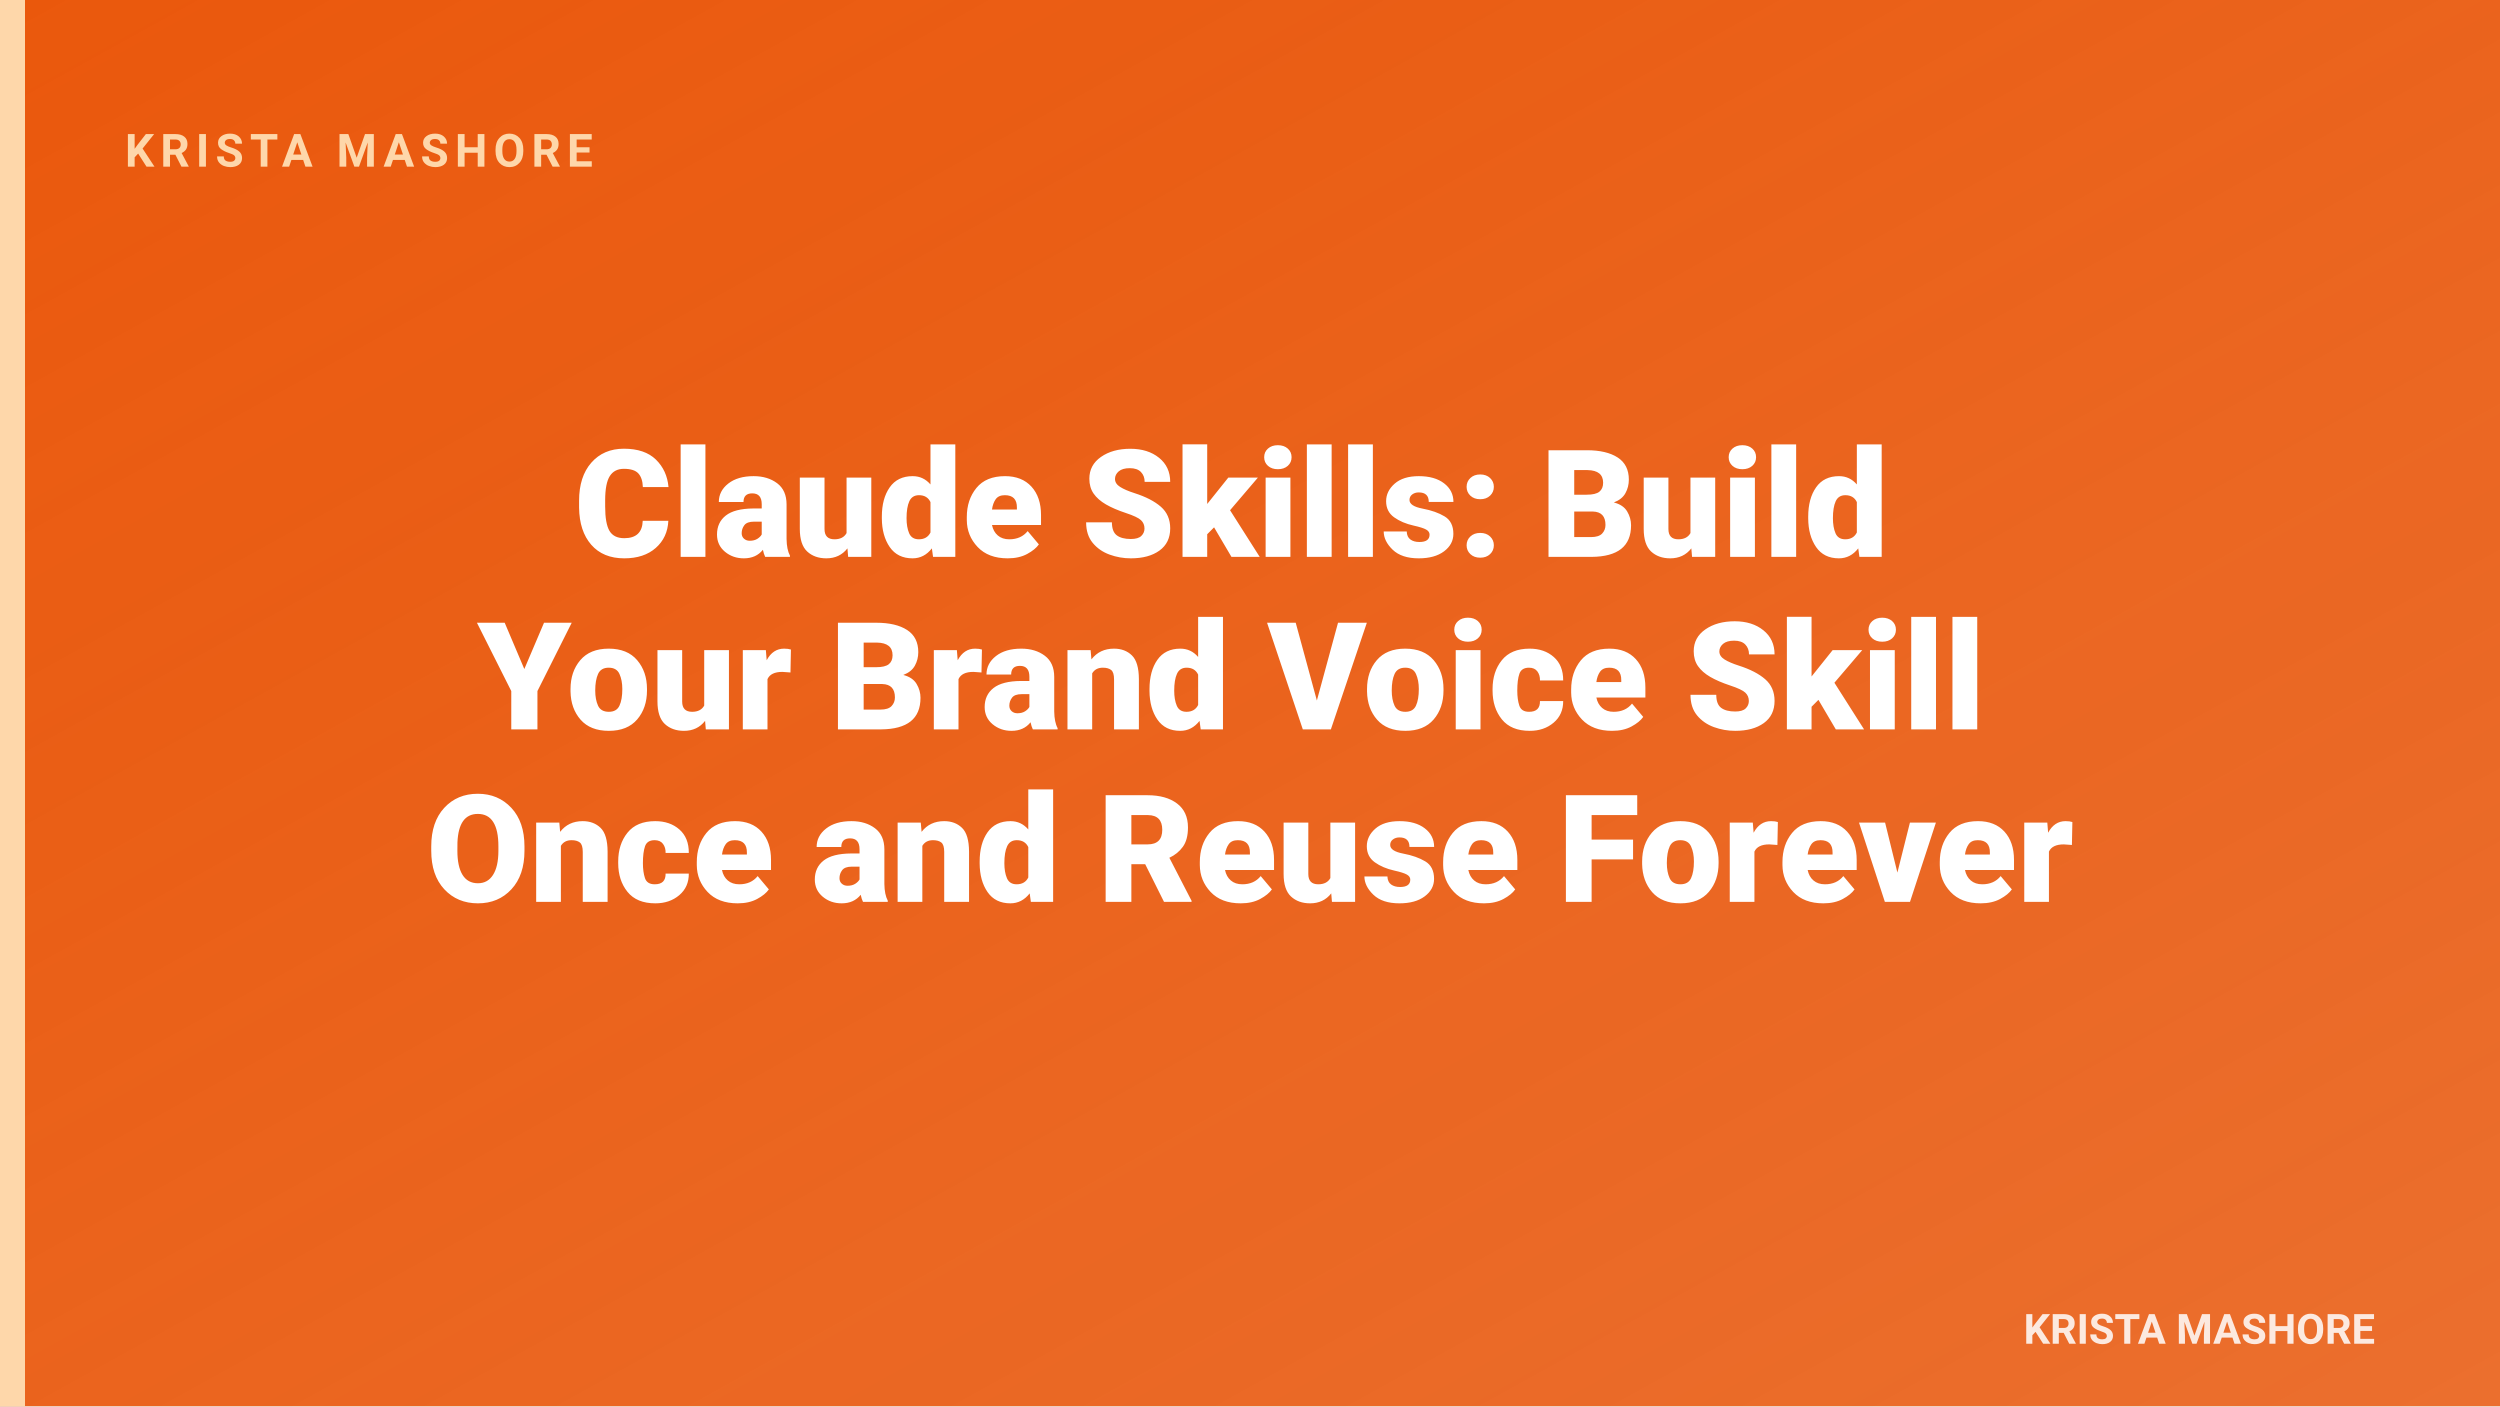
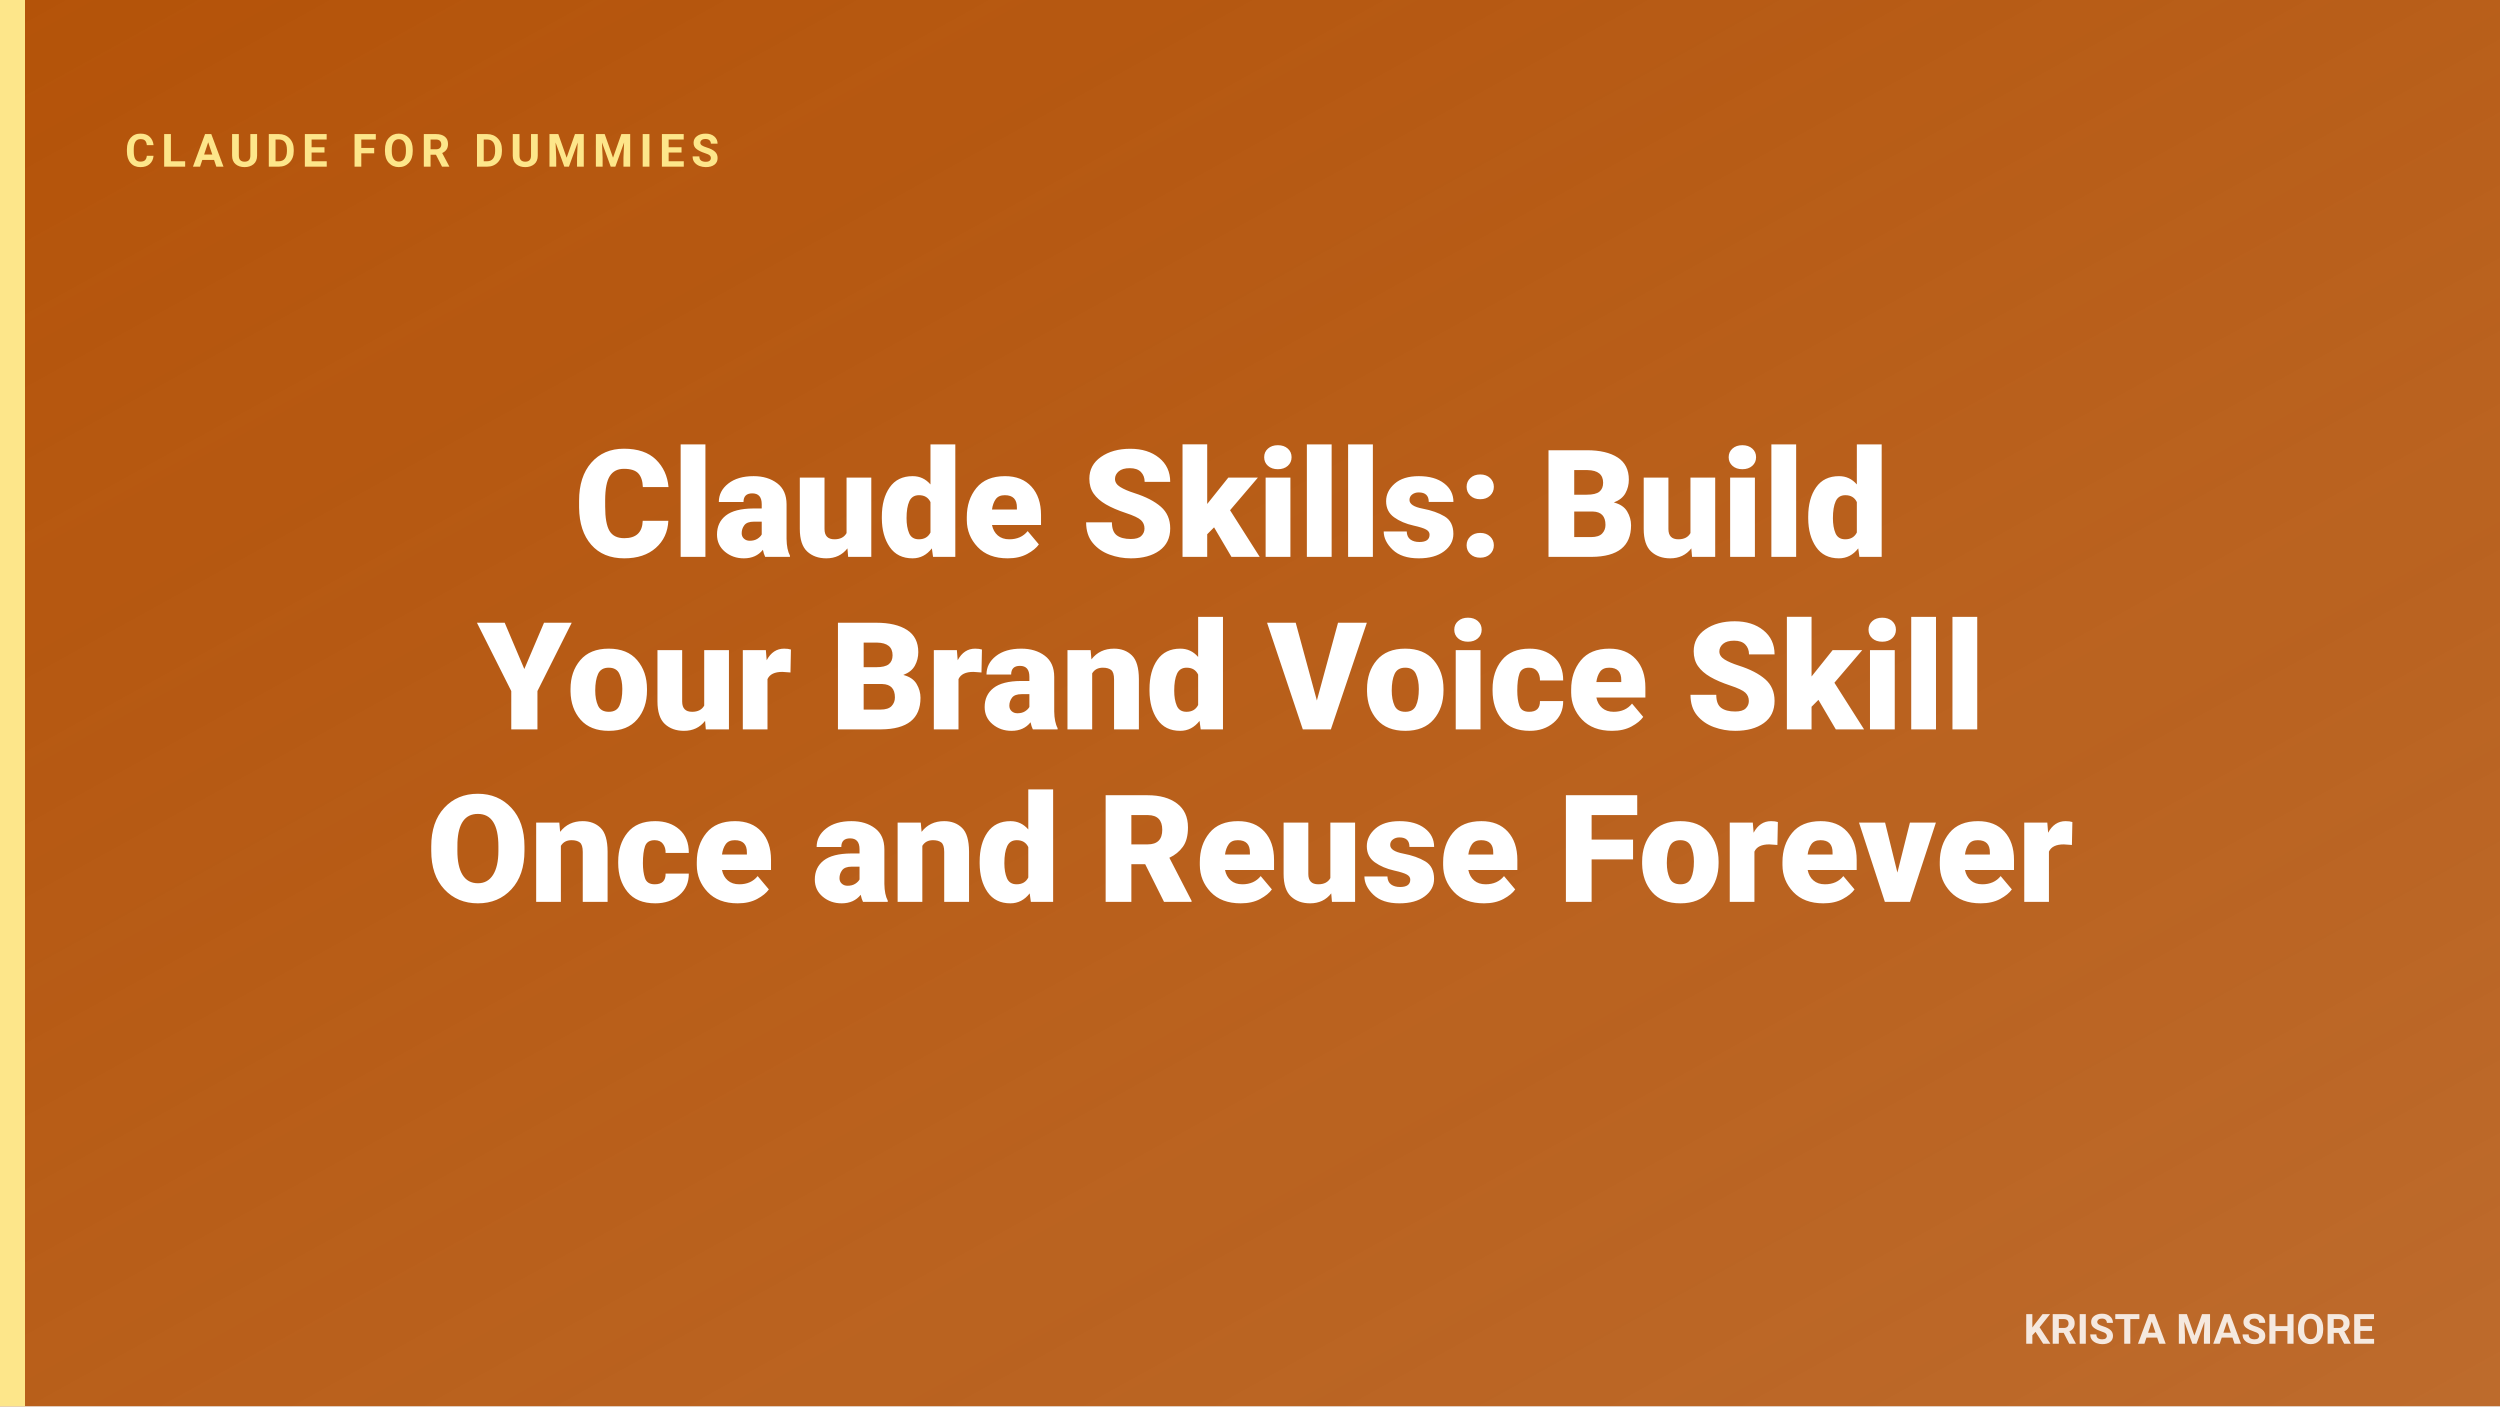
<svg xmlns="http://www.w3.org/2000/svg" width="1200" height="675" viewBox="0 0 1200 675" role="img" aria-label="Claude Skills: Build Your Brand Voice Skill Once and Reuse Forever">
  <defs>
    <linearGradient id="bg" x1="0%" y1="0%" x2="100%" y2="100%">
-       <stop offset="0%" stop-color="#EA580C" />
-       <stop offset="100%" stop-color="#EA580C" stop-opacity="0.85" />
+       <stop offset="0%" stop-color="#B45309" />
+       <stop offset="100%" stop-color="#B45309" stop-opacity="0.85" />
    </linearGradient>
  </defs>
  <rect width="1200" height="675" fill="url(#bg)" />
-   <rect x="0" y="0" width="12" height="675" fill="#FED7AA" />
-   <text x="60" y="80" font-family="-apple-system, BlinkMacSystemFont, 'Segoe UI', Roboto, sans-serif" font-size="22" font-weight="600" fill="#FED7AA" letter-spacing="3">KRISTA MASHORE</text>
+   <rect x="0" y="0" width="12" height="675" fill="#FDE68A" />
+   <text x="60" y="80" font-family="-apple-system, BlinkMacSystemFont, 'Segoe UI', Roboto, sans-serif" font-size="22" font-weight="600" fill="#FDE68A" letter-spacing="3">CLAUDE FOR DUMMIES</text>
  <text font-family="-apple-system, BlinkMacSystemFont, 'Segoe UI', Roboto, sans-serif" font-size="72" font-weight="800" fill="#FFFFFF" text-anchor="middle">
    <tspan x="600" y="267.3">Claude Skills: Build</tspan>
    <tspan x="600" y="350.1">Your Brand Voice Skill</tspan>
    <tspan x="600" y="432.9">Once and Reuse Forever</tspan>
  </text>
  <text x="1140" y="645" font-family="-apple-system, BlinkMacSystemFont, 'Segoe UI', Roboto, sans-serif" font-size="20" font-weight="600" fill="#FFFFFF" text-anchor="end" opacity="0.85">KRISTA MASHORE</text>
</svg>
